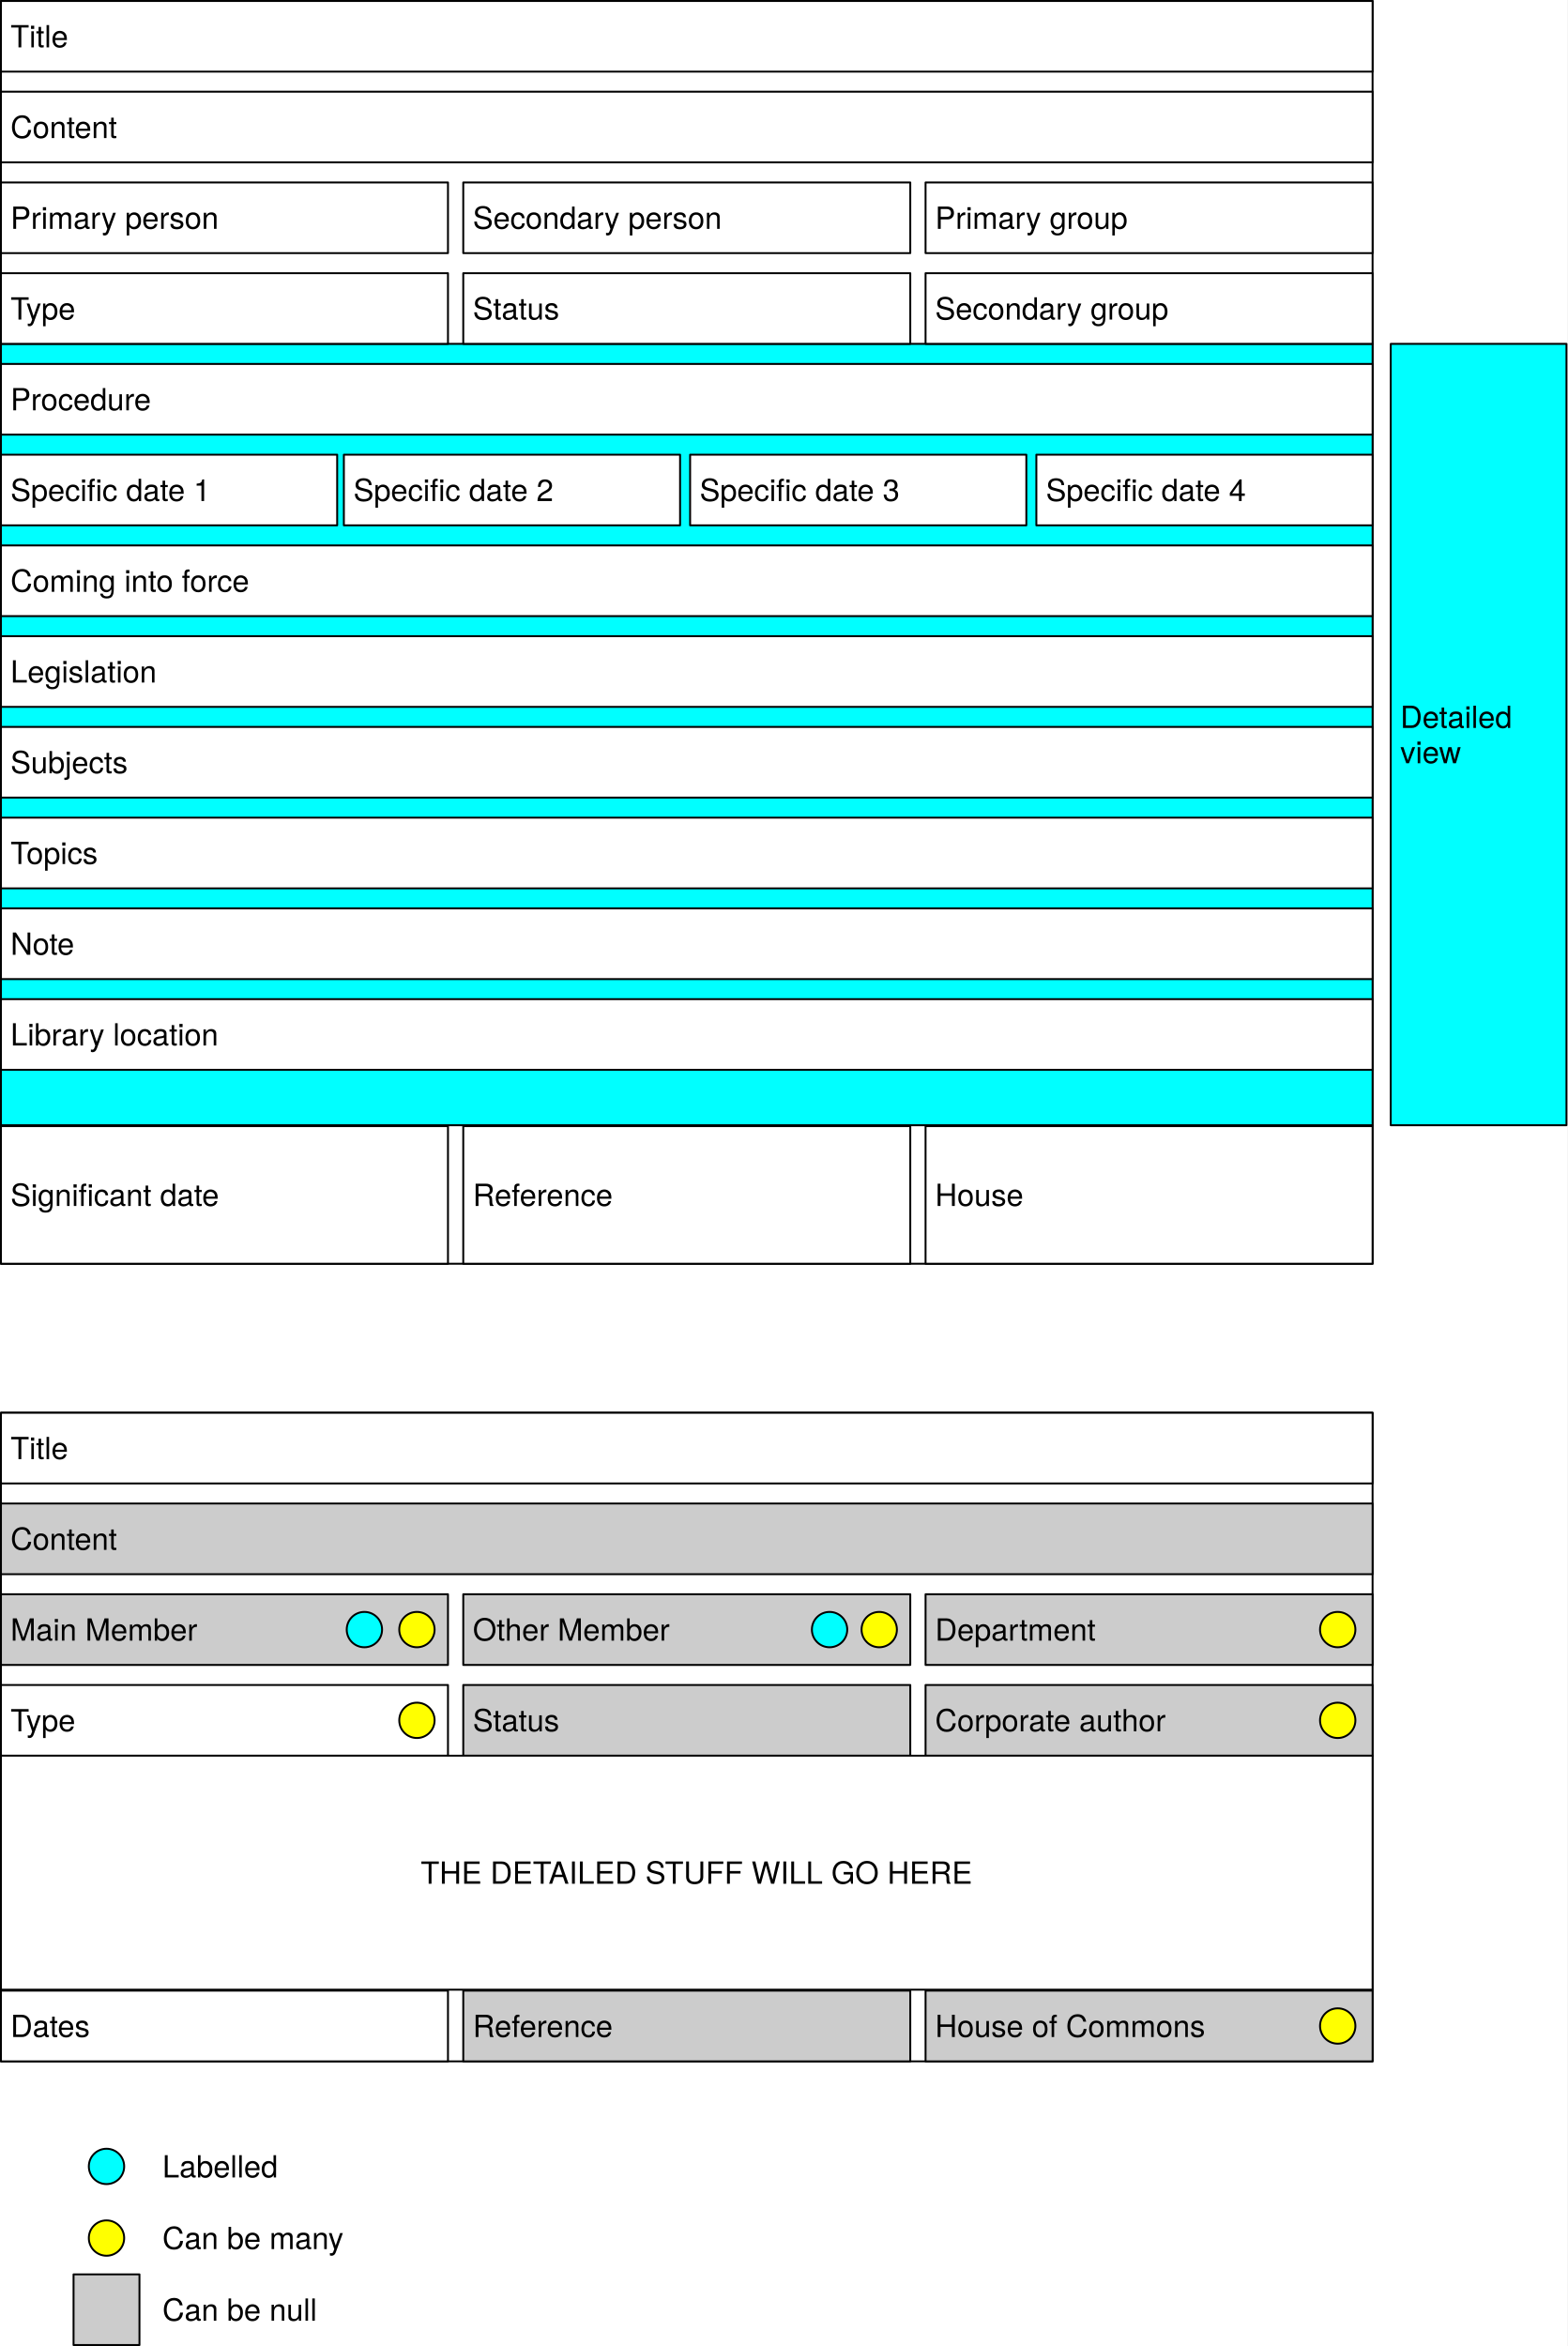
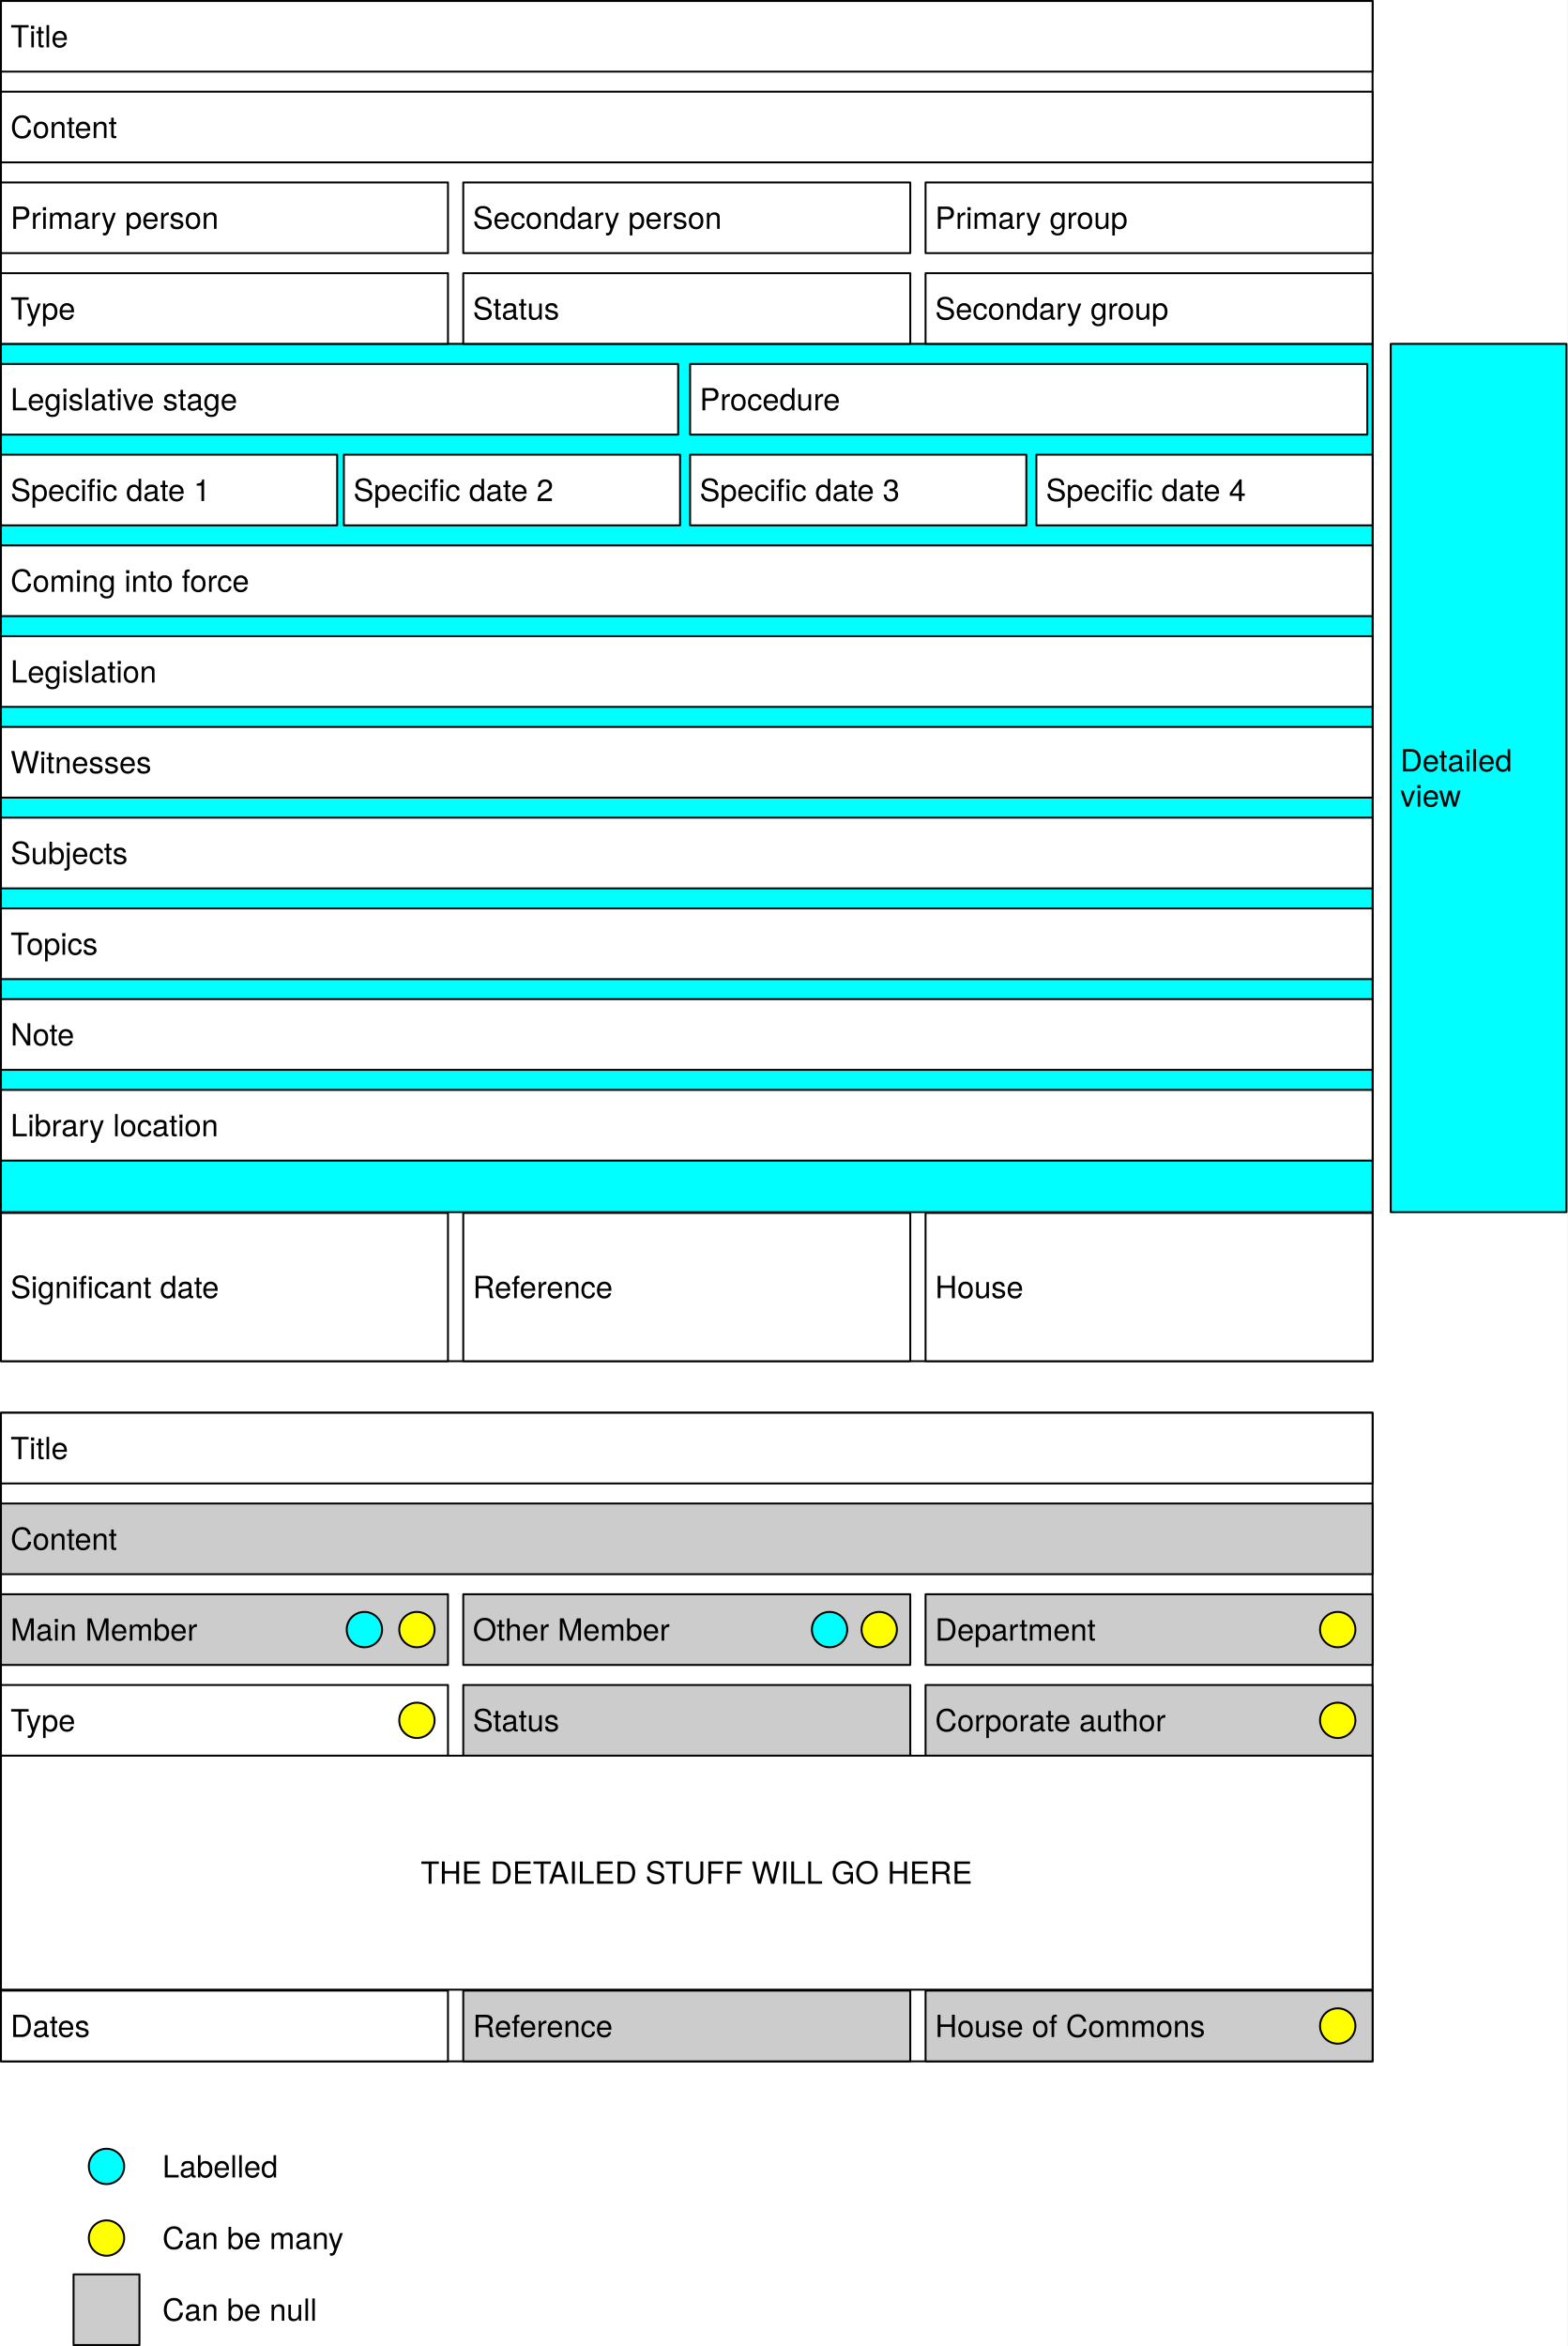
<svg xmlns="http://www.w3.org/2000/svg" version="1.1" viewBox="121.5 -541.5 820.5 1228" width="820.5" height="1228">
  <defs />
  <g id="Canvas_1" stroke-opacity="1" stroke-dasharray="none" stroke="none" fill="none" fill-opacity="1">
    <rect fill="white" x="121.5" y="-541.5" width="820.5" height="1228" />
    <g id="Canvas_1_Layer_1">
      <g id="Graphic_51">
-         <rect x="122" y="-541" width="718" height="661" fill="white" />
-         <rect x="122" y="-541" width="718" height="661" stroke="black" stroke-linecap="round" stroke-linejoin="round" stroke-width="1" />
+         <rect x="122" y="-541" width="718" height="712" fill="white" />
+         <rect x="122" y="-541" width="718" height="712" stroke="black" stroke-linecap="round" stroke-linejoin="round" stroke-width="1" />
+       </g>
+       <g id="Graphic_45">
+         <rect x="122" y="93.404" width="234" height="77.596" fill="white" />
+         <rect x="122" y="93.404" width="234" height="77.596" stroke="black" stroke-linecap="round" stroke-linejoin="round" stroke-width="1" />
+         <text transform="translate(127 122.9778)" fill="black">
+           <tspan font-family="Helvetica Neue" font-size="16" fill="black" x="0" y="15" xml:space="preserve">Significant date</tspan>
+         </text>
      </g>
      <g id="Graphic_59">
-         <rect x="122" y="-361.5" width="718" height="409" fill="aqua" />
-         <rect x="122" y="-361.5" width="718" height="409" stroke="black" stroke-linecap="round" stroke-linejoin="round" stroke-width="1" />
+         <rect x="122" y="-361.5" width="718" height="454.5" fill="aqua" />
+         <rect x="122" y="-361.5" width="718" height="454.5" stroke="black" stroke-linecap="round" stroke-linejoin="round" stroke-width="1" />
      </g>
      <g id="Graphic_2">
        <rect x="122" y="198" width="718" height="339.5" fill="white" />
        <rect x="122" y="198" width="718" height="339.5" stroke="black" stroke-linecap="round" stroke-linejoin="round" stroke-width="1" />
      </g>
      <g id="Graphic_4">
        <rect x="122" y="198" width="718" height="37" fill="white" />
        <rect x="122" y="198" width="718" height="37" stroke="black" stroke-linecap="round" stroke-linejoin="round" stroke-width="1" />
        <text transform="translate(127 207.276)" fill="black">
          <tspan font-family="Helvetica Neue" font-size="16" fill="black" x="0" y="15" xml:space="preserve">Title</tspan>
        </text>
      </g>
      <g id="Graphic_5">
        <rect x="122" y="245.5" width="718" height="37" fill="#ccc" />
        <rect x="122" y="245.5" width="718" height="37" stroke="black" stroke-linecap="round" stroke-linejoin="round" stroke-width="1" />
        <text transform="translate(127 254.776)" fill="black">
          <tspan font-family="Helvetica Neue" font-size="16" fill="black" x="0" y="15" xml:space="preserve">Content</tspan>
        </text>
      </g>
      <g id="Graphic_6">
        <rect x="122" y="293" width="234" height="37" fill="#ccc" />
        <rect x="122" y="293" width="234" height="37" stroke="black" stroke-linecap="round" stroke-linejoin="round" stroke-width="1" />
        <text transform="translate(127 302.276)" fill="black">
          <tspan font-family="Helvetica Neue" font-size="16" fill="black" x="0" y="15" xml:space="preserve">Main Member</tspan>
        </text>
      </g>
      <g id="Graphic_7">
        <rect x="364" y="293" width="234" height="37" fill="#ccc" />
        <rect x="364" y="293" width="234" height="37" stroke="black" stroke-linecap="round" stroke-linejoin="round" stroke-width="1" />
        <text transform="translate(369 302.276)" fill="black">
          <tspan font-family="Helvetica Neue" font-size="16" fill="black" x="0" y="15" xml:space="preserve">Other Member</tspan>
        </text>
      </g>
      <g id="Graphic_8">
        <rect x="606" y="293" width="234" height="37" fill="#ccc" />
        <rect x="606" y="293" width="234" height="37" stroke="black" stroke-linecap="round" stroke-linejoin="round" stroke-width="1" />
        <text transform="translate(611 302.276)" fill="black">
          <tspan font-family="Helvetica Neue" font-size="16" fill="black" x="0" y="15" xml:space="preserve">Department</tspan>
        </text>
      </g>
      <g id="Graphic_9">
        <rect x="122" y="500.5" width="234" height="37" fill="white" />
        <rect x="122" y="500.5" width="234" height="37" stroke="black" stroke-linecap="round" stroke-linejoin="round" stroke-width="1" />
        <text transform="translate(127 509.776)" fill="black">
          <tspan font-family="Helvetica Neue" font-size="16" fill="black" x="0" y="15" xml:space="preserve">Dates</tspan>
        </text>
      </g>
      <g id="Graphic_10">
        <rect x="364" y="500.5" width="234" height="37" fill="#ccc" />
        <rect x="364" y="500.5" width="234" height="37" stroke="black" stroke-linecap="round" stroke-linejoin="round" stroke-width="1" />
        <text transform="translate(369 509.776)" fill="black">
          <tspan font-family="Helvetica Neue" font-size="16" fill="black" x="0" y="15" xml:space="preserve">Reference</tspan>
        </text>
      </g>
      <g id="Graphic_11">
        <rect x="606" y="500.5" width="234" height="37" fill="#ccc" />
        <rect x="606" y="500.5" width="234" height="37" stroke="black" stroke-linecap="round" stroke-linejoin="round" stroke-width="1" />
        <text transform="translate(611 509.776)" fill="black">
          <tspan font-family="Helvetica Neue" font-size="16" fill="black" x="0" y="15" xml:space="preserve">House of Commons</tspan>
        </text>
      </g>
      <g id="Graphic_12">
        <rect x="122" y="340.5" width="234" height="37" fill="white" />
        <rect x="122" y="340.5" width="234" height="37" stroke="black" stroke-linecap="round" stroke-linejoin="round" stroke-width="1" />
        <text transform="translate(127 349.776)" fill="black">
          <tspan font-family="Helvetica Neue" font-size="16" fill="black" x="0" y="15" xml:space="preserve">Type</tspan>
        </text>
      </g>
      <g id="Graphic_13">
        <rect x="364" y="340.5" width="234" height="37" fill="#ccc" />
        <rect x="364" y="340.5" width="234" height="37" stroke="black" stroke-linecap="round" stroke-linejoin="round" stroke-width="1" />
        <text transform="translate(369 349.776)" fill="black">
          <tspan font-family="Helvetica Neue" font-size="16" fill="black" x="0" y="15" xml:space="preserve">Status</tspan>
        </text>
      </g>
      <g id="Graphic_14">
        <rect x="606" y="340.5" width="234" height="37" fill="#ccc" />
        <rect x="606" y="340.5" width="234" height="37" stroke="black" stroke-linecap="round" stroke-linejoin="round" stroke-width="1" />
        <text transform="translate(611 349.776)" fill="black">
          <tspan font-family="Helvetica Neue" font-size="16" fill="black" x="0" y="15" xml:space="preserve">Corporate author</tspan>
        </text>
      </g>
      <g id="Graphic_15">
        <circle cx="339.75" cy="311.5" r="9.25" fill="yellow" />
        <circle cx="339.75" cy="311.5" r="9.25" stroke="black" stroke-linecap="round" stroke-linejoin="round" stroke-width="1" />
      </g>
      <g id="Graphic_16">
        <circle cx="581.75" cy="311.5" r="9.25" fill="yellow" />
        <circle cx="581.75" cy="311.5" r="9.25" stroke="black" stroke-linecap="round" stroke-linejoin="round" stroke-width="1" />
      </g>
      <g id="Graphic_17">
        <circle cx="821.75" cy="311.5" r="9.25" fill="yellow" />
        <circle cx="821.75" cy="311.5" r="9.25" stroke="black" stroke-linecap="round" stroke-linejoin="round" stroke-width="1" />
      </g>
      <g id="Graphic_18">
        <circle cx="339.75" cy="359" r="9.25" fill="yellow" />
        <circle cx="339.75" cy="359" r="9.25" stroke="black" stroke-linecap="round" stroke-linejoin="round" stroke-width="1" />
      </g>
      <g id="Graphic_19">
        <circle cx="821.75" cy="359" r="9.25" fill="yellow" />
        <circle cx="821.75" cy="359" r="9.25" stroke="black" stroke-linecap="round" stroke-linejoin="round" stroke-width="1" />
      </g>
      <g id="Graphic_20">
        <circle cx="821.75" cy="519" r="9.25" fill="yellow" />
        <circle cx="821.75" cy="519" r="9.25" stroke="black" stroke-linecap="round" stroke-linejoin="round" stroke-width="1" />
      </g>
      <g id="Graphic_21">
        <circle cx="177.25" cy="630" r="9.25" fill="yellow" />
        <circle cx="177.25" cy="630" r="9.25" stroke="black" stroke-linecap="round" stroke-linejoin="round" stroke-width="1" />
      </g>
      <g id="Graphic_22">
        <rect x="201.5" y="615.5" width="120" height="29" fill="white" />
        <text transform="translate(206.5 620.776)" fill="black">
          <tspan font-family="Helvetica Neue" font-size="16" fill="black" x="0" y="15" xml:space="preserve">Can be many</tspan>
        </text>
      </g>
      <g id="Graphic_23">
        <rect x="160" y="649" width="34.5" height="37" fill="#ccc" />
        <rect x="160" y="649" width="34.5" height="37" stroke="black" stroke-linecap="round" stroke-linejoin="round" stroke-width="1" />
      </g>
      <g id="Graphic_24">
        <rect x="201.5" y="653" width="120" height="29" fill="white" />
        <text transform="translate(206.5 658.276)" fill="black">
          <tspan font-family="Helvetica Neue" font-size="16" fill="black" x="0" y="15" xml:space="preserve">Can be null</tspan>
        </text>
      </g>
      <g id="Graphic_25">
        <rect x="201.5" y="578" width="120" height="29" fill="white" />
        <text transform="translate(206.5 583.276)" fill="black">
          <tspan font-family="Helvetica Neue" font-size="16" fill="black" x="0" y="15" xml:space="preserve">Labelled</tspan>
        </text>
      </g>
      <g id="Graphic_26">
        <circle cx="177.25" cy="592.5" r="9.25" fill="aqua" />
        <circle cx="177.25" cy="592.5" r="9.25" stroke="black" stroke-linecap="round" stroke-linejoin="round" stroke-width="1" />
      </g>
      <g id="Graphic_27">
        <circle cx="312.25" cy="311.5" r="9.25" fill="aqua" />
        <circle cx="312.25" cy="311.5" r="9.25" stroke="black" stroke-linecap="round" stroke-linejoin="round" stroke-width="1" />
      </g>
      <g id="Graphic_29">
        <circle cx="555.75" cy="311.5" r="9.25" fill="aqua" />
        <circle cx="555.75" cy="311.5" r="9.25" stroke="black" stroke-linecap="round" stroke-linejoin="round" stroke-width="1" />
      </g>
      <g id="Graphic_30">
        <rect x="122" y="377.5" width="718" height="122.5" fill="white" />
        <rect x="122" y="377.5" width="718" height="122.5" stroke="black" stroke-linecap="round" stroke-linejoin="round" stroke-width="1" />
        <text transform="translate(127 429.526)" fill="black">
          <tspan font-family="Helvetica Neue" font-size="16" fill="black" x="214.728" y="15" xml:space="preserve">THE DETAILED STUFF WILL GO HERE</tspan>
        </text>
      </g>
      <g id="Graphic_50">
        <rect x="122" y="-541" width="718" height="37" fill="white" />
        <rect x="122" y="-541" width="718" height="37" stroke="black" stroke-linecap="round" stroke-linejoin="round" stroke-width="1" />
        <text transform="translate(127 -531.724)" fill="black">
          <tspan font-family="Helvetica Neue" font-size="16" fill="black" x="0" y="15" xml:space="preserve">Title</tspan>
        </text>
      </g>
      <g id="Graphic_49">
        <rect x="122" y="-493.5" width="718" height="37" fill="white" />
        <rect x="122" y="-493.5" width="718" height="37" stroke="black" stroke-linecap="round" stroke-linejoin="round" stroke-width="1" />
        <text transform="translate(127 -484.224)" fill="black">
          <tspan font-family="Helvetica Neue" font-size="16" fill="black" x="0" y="15" xml:space="preserve">Content</tspan>
        </text>
      </g>
      <g id="Graphic_48">
        <rect x="122" y="-446" width="234" height="37" fill="white" />
        <rect x="122" y="-446" width="234" height="37" stroke="black" stroke-linecap="round" stroke-linejoin="round" stroke-width="1" />
        <text transform="translate(127 -436.724)" fill="black">
          <tspan font-family="Helvetica Neue" font-size="16" fill="black" x="0" y="15" xml:space="preserve">Primary person</tspan>
        </text>
      </g>
      <g id="Graphic_47">
        <rect x="364" y="-446" width="234" height="37" fill="white" />
        <rect x="364" y="-446" width="234" height="37" stroke="black" stroke-linecap="round" stroke-linejoin="round" stroke-width="1" />
        <text transform="translate(369 -436.724)" fill="black">
          <tspan font-family="Helvetica Neue" font-size="16" fill="black" x="0" y="15" xml:space="preserve">Secondary person</tspan>
        </text>
      </g>
      <g id="Graphic_46">
        <rect x="606" y="-446" width="234" height="37" fill="white" />
        <rect x="606" y="-446" width="234" height="37" stroke="black" stroke-linecap="round" stroke-linejoin="round" stroke-width="1" />
        <text transform="translate(611 -436.724)" fill="black">
          <tspan font-family="Helvetica Neue" font-size="16" fill="black" x="0" y="15" xml:space="preserve">Primary group</tspan>
        </text>
      </g>
-       <g id="Graphic_45">
-         <rect x="122" y="47.962" width="234" height="72.038" fill="white" />
-         <rect x="122" y="47.962" width="234" height="72.038" stroke="black" stroke-linecap="round" stroke-linejoin="round" stroke-width="1" />
-         <text transform="translate(127 74.75686)" fill="black">
-           <tspan font-family="Helvetica Neue" font-size="16" fill="black" x="0" y="15" xml:space="preserve">Significant date</tspan>
-         </text>
-       </g>
      <g id="Graphic_44">
-         <rect x="364" y="47.962" width="234" height="72.038" fill="white" />
-         <rect x="364" y="47.962" width="234" height="72.038" stroke="black" stroke-linecap="round" stroke-linejoin="round" stroke-width="1" />
-         <text transform="translate(369 74.75686)" fill="black">
+         <rect x="364" y="93.404" width="234" height="77.596" fill="white" />
+         <rect x="364" y="93.404" width="234" height="77.596" stroke="black" stroke-linecap="round" stroke-linejoin="round" stroke-width="1" />
+         <text transform="translate(369 122.9778)" fill="black">
          <tspan font-family="Helvetica Neue" font-size="16" fill="black" x="0" y="15" xml:space="preserve">Reference</tspan>
        </text>
      </g>
      <g id="Graphic_43">
-         <rect x="606" y="47.962" width="234" height="72.038" fill="white" />
-         <rect x="606" y="47.962" width="234" height="72.038" stroke="black" stroke-linecap="round" stroke-linejoin="round" stroke-width="1" />
-         <text transform="translate(611 74.75686)" fill="black">
+         <rect x="606" y="93.404" width="234" height="77.596" fill="white" />
+         <rect x="606" y="93.404" width="234" height="77.596" stroke="black" stroke-linecap="round" stroke-linejoin="round" stroke-width="1" />
+         <text transform="translate(611 122.9778)" fill="black">
          <tspan font-family="Helvetica Neue" font-size="16" fill="black" x="0" y="15" xml:space="preserve">House</tspan>
        </text>
      </g>
      <g id="Graphic_42">
        <rect x="122" y="-398.5" width="234" height="37" fill="white" />
        <rect x="122" y="-398.5" width="234" height="37" stroke="black" stroke-linecap="round" stroke-linejoin="round" stroke-width="1" />
        <text transform="translate(127 -389.224)" fill="black">
          <tspan font-family="Helvetica Neue" font-size="16" fill="black" x="0" y="15" xml:space="preserve">Type</tspan>
        </text>
      </g>
      <g id="Graphic_41">
        <rect x="364" y="-398.5" width="234" height="37" fill="white" />
        <rect x="364" y="-398.5" width="234" height="37" stroke="black" stroke-linecap="round" stroke-linejoin="round" stroke-width="1" />
        <text transform="translate(369 -389.224)" fill="black">
          <tspan font-family="Helvetica Neue" font-size="16" fill="black" x="0" y="15" xml:space="preserve">Status</tspan>
        </text>
      </g>
      <g id="Graphic_40">
        <rect x="606" y="-398.5" width="234" height="37" fill="white" />
        <rect x="606" y="-398.5" width="234" height="37" stroke="black" stroke-linecap="round" stroke-linejoin="round" stroke-width="1" />
        <text transform="translate(611 -389.224)" fill="black">
          <tspan font-family="Helvetica Neue" font-size="16" fill="black" x="0" y="15" xml:space="preserve">Secondary group</tspan>
        </text>
      </g>
      <g id="Graphic_52">
-         <rect x="122" y="-351" width="718" height="37" fill="white" />
-         <rect x="122" y="-351" width="718" height="37" stroke="black" stroke-linecap="round" stroke-linejoin="round" stroke-width="1" />
+         <rect x="122" y="-351" width="354.5" height="37" fill="white" />
+         <rect x="122" y="-351" width="354.5" height="37" stroke="black" stroke-linecap="round" stroke-linejoin="round" stroke-width="1" />
        <text transform="translate(127 -341.724)" fill="black">
-           <tspan font-family="Helvetica Neue" font-size="16" fill="black" x="0" y="15" xml:space="preserve">Procedure</tspan>
+           <tspan font-family="Helvetica Neue" font-size="16" fill="black" x="0" y="15" xml:space="preserve">Legislative stage</tspan>
        </text>
      </g>
      <g id="Graphic_53">
        <rect x="122" y="-303.5" width="176" height="37" fill="white" />
        <rect x="122" y="-303.5" width="176" height="37" stroke="black" stroke-linecap="round" stroke-linejoin="round" stroke-width="1" />
        <text transform="translate(127 -294.224)" fill="black">
          <tspan font-family="Helvetica Neue" font-size="16" fill="black" x="0" y="15" xml:space="preserve">Specific date 1</tspan>
        </text>
      </g>
      <g id="Graphic_56">
        <rect x="301.5" y="-303.5" width="176" height="37" fill="white" />
        <rect x="301.5" y="-303.5" width="176" height="37" stroke="black" stroke-linecap="round" stroke-linejoin="round" stroke-width="1" />
        <text transform="translate(306.5 -294.224)" fill="black">
          <tspan font-family="Helvetica Neue" font-size="16" fill="black" x="0" y="15" xml:space="preserve">Specific date 2</tspan>
        </text>
      </g>
      <g id="Graphic_57">
        <rect x="482.75" y="-303.5" width="176" height="37" fill="white" />
        <rect x="482.75" y="-303.5" width="176" height="37" stroke="black" stroke-linecap="round" stroke-linejoin="round" stroke-width="1" />
        <text transform="translate(487.75 -294.224)" fill="black">
          <tspan font-family="Helvetica Neue" font-size="16" fill="black" x="0" y="15" xml:space="preserve">Specific date 3</tspan>
        </text>
      </g>
      <g id="Graphic_60">
        <rect x="664" y="-303.5" width="176" height="37" fill="white" />
        <rect x="664" y="-303.5" width="176" height="37" stroke="black" stroke-linecap="round" stroke-linejoin="round" stroke-width="1" />
        <text transform="translate(669 -294.224)" fill="black">
          <tspan font-family="Helvetica Neue" font-size="16" fill="black" x="0" y="15" xml:space="preserve">Specific date 4</tspan>
        </text>
      </g>
      <g id="Graphic_61">
        <rect x="122" y="-256" width="718" height="37" fill="white" />
        <rect x="122" y="-256" width="718" height="37" stroke="black" stroke-linecap="round" stroke-linejoin="round" stroke-width="1" />
        <text transform="translate(127 -246.724)" fill="black">
          <tspan font-family="Helvetica Neue" font-size="16" fill="black" x="0" y="15" xml:space="preserve">Coming into force</tspan>
        </text>
      </g>
      <g id="Graphic_63">
        <rect x="122" y="-208.5" width="718" height="37" fill="white" />
        <rect x="122" y="-208.5" width="718" height="37" stroke="black" stroke-linecap="round" stroke-linejoin="round" stroke-width="1" />
        <text transform="translate(127 -199.224)" fill="black">
          <tspan font-family="Helvetica Neue" font-size="16" fill="black" x="0" y="15" xml:space="preserve">Legislation</tspan>
        </text>
      </g>
      <g id="Graphic_64">
+         <rect x="122" y="-113.5" width="718" height="37" fill="white" />
+         <rect x="122" y="-113.5" width="718" height="37" stroke="black" stroke-linecap="round" stroke-linejoin="round" stroke-width="1" />
+         <text transform="translate(127 -104.224)" fill="black">
+           <tspan font-family="Helvetica Neue" font-size="16" fill="black" x="0" y="15" xml:space="preserve">Subjects</tspan>
+         </text>
+       </g>
+       <g id="Graphic_65">
+         <rect x="122" y="-66" width="718" height="37" fill="white" />
+         <rect x="122" y="-66" width="718" height="37" stroke="black" stroke-linecap="round" stroke-linejoin="round" stroke-width="1" />
+         <text transform="translate(127 -56.724)" fill="black">
+           <tspan font-family="Helvetica Neue" font-size="16" fill="black" x="0" y="15" xml:space="preserve">Topics</tspan>
+         </text>
+       </g>
+       <g id="Graphic_66">
+         <rect x="122" y="-18.5" width="718" height="37" fill="white" />
+         <rect x="122" y="-18.5" width="718" height="37" stroke="black" stroke-linecap="round" stroke-linejoin="round" stroke-width="1" />
+         <text transform="translate(127 -9.223999)" fill="black">
+           <tspan font-family="Helvetica Neue" font-size="16" fill="black" x="0" y="15" xml:space="preserve">Note</tspan>
+         </text>
+       </g>
+       <g id="Graphic_67">
+         <rect x="122" y="29" width="718" height="37" fill="white" />
+         <rect x="122" y="29" width="718" height="37" stroke="black" stroke-linecap="round" stroke-linejoin="round" stroke-width="1" />
+         <text transform="translate(127 38.276)" fill="black">
+           <tspan font-family="Helvetica Neue" font-size="16" fill="black" x="0" y="15" xml:space="preserve">Library location</tspan>
+         </text>
+       </g>
+       <g id="Graphic_68">
+         <rect x="849.5" y="-361.5" width="92" height="454.5" fill="aqua" />
+         <rect x="849.5" y="-361.5" width="92" height="454.5" stroke="black" stroke-linecap="round" stroke-linejoin="round" stroke-width="1" />
+         <text transform="translate(854.5 -152.698)" fill="black">
+           <tspan font-family="Helvetica Neue" font-size="16" fill="black" x="0" y="15" xml:space="preserve">Detailed </tspan>
+           <tspan font-family="Helvetica Neue" font-size="16" fill="black" x="0" y="33.448" xml:space="preserve">view</tspan>
+         </text>
+       </g>
+       <g id="Graphic_98">
+         <rect x="482.75" y="-351" width="354.5" height="37" fill="white" />
+         <rect x="482.75" y="-351" width="354.5" height="37" stroke="black" stroke-linecap="round" stroke-linejoin="round" stroke-width="1" />
+         <text transform="translate(487.75 -341.724)" fill="black">
+           <tspan font-family="Helvetica Neue" font-size="16" fill="black" x="0" y="15" xml:space="preserve">Procedure</tspan>
+         </text>
+       </g>
+       <g id="Graphic_99">
        <rect x="122" y="-161" width="718" height="37" fill="white" />
        <rect x="122" y="-161" width="718" height="37" stroke="black" stroke-linecap="round" stroke-linejoin="round" stroke-width="1" />
        <text transform="translate(127 -151.724)" fill="black">
-           <tspan font-family="Helvetica Neue" font-size="16" fill="black" x="0" y="15" xml:space="preserve">Subjects</tspan>
-         </text>
-       </g>
-       <g id="Graphic_65">
-         <rect x="122" y="-113.5" width="718" height="37" fill="white" />
-         <rect x="122" y="-113.5" width="718" height="37" stroke="black" stroke-linecap="round" stroke-linejoin="round" stroke-width="1" />
-         <text transform="translate(127 -104.224)" fill="black">
-           <tspan font-family="Helvetica Neue" font-size="16" fill="black" x="0" y="15" xml:space="preserve">Topics</tspan>
-         </text>
-       </g>
-       <g id="Graphic_66">
-         <rect x="122" y="-66" width="718" height="37" fill="white" />
-         <rect x="122" y="-66" width="718" height="37" stroke="black" stroke-linecap="round" stroke-linejoin="round" stroke-width="1" />
-         <text transform="translate(127 -56.724)" fill="black">
-           <tspan font-family="Helvetica Neue" font-size="16" fill="black" x="0" y="15" xml:space="preserve">Note</tspan>
-         </text>
-       </g>
-       <g id="Graphic_67">
-         <rect x="122" y="-18.5" width="718" height="37" fill="white" />
-         <rect x="122" y="-18.5" width="718" height="37" stroke="black" stroke-linecap="round" stroke-linejoin="round" stroke-width="1" />
-         <text transform="translate(127 -9.223999)" fill="black">
-           <tspan font-family="Helvetica Neue" font-size="16" fill="black" x="0" y="15" xml:space="preserve">Library location</tspan>
-         </text>
-       </g>
-       <g id="Graphic_68">
-         <rect x="849.5" y="-361.5" width="92" height="409" fill="aqua" />
-         <rect x="849.5" y="-361.5" width="92" height="409" stroke="black" stroke-linecap="round" stroke-linejoin="round" stroke-width="1" />
-         <text transform="translate(854.5 -175.448)" fill="black">
-           <tspan font-family="Helvetica Neue" font-size="16" fill="black" x="0" y="15" xml:space="preserve">Detailed </tspan>
-           <tspan font-family="Helvetica Neue" font-size="16" fill="black" x="0" y="33.448" xml:space="preserve">view</tspan>
+           <tspan font-family="Helvetica Neue" font-size="16" fill="black" x="0" y="15" xml:space="preserve">Witnesses</tspan>
        </text>
      </g>
    </g>
  </g>
</svg>
